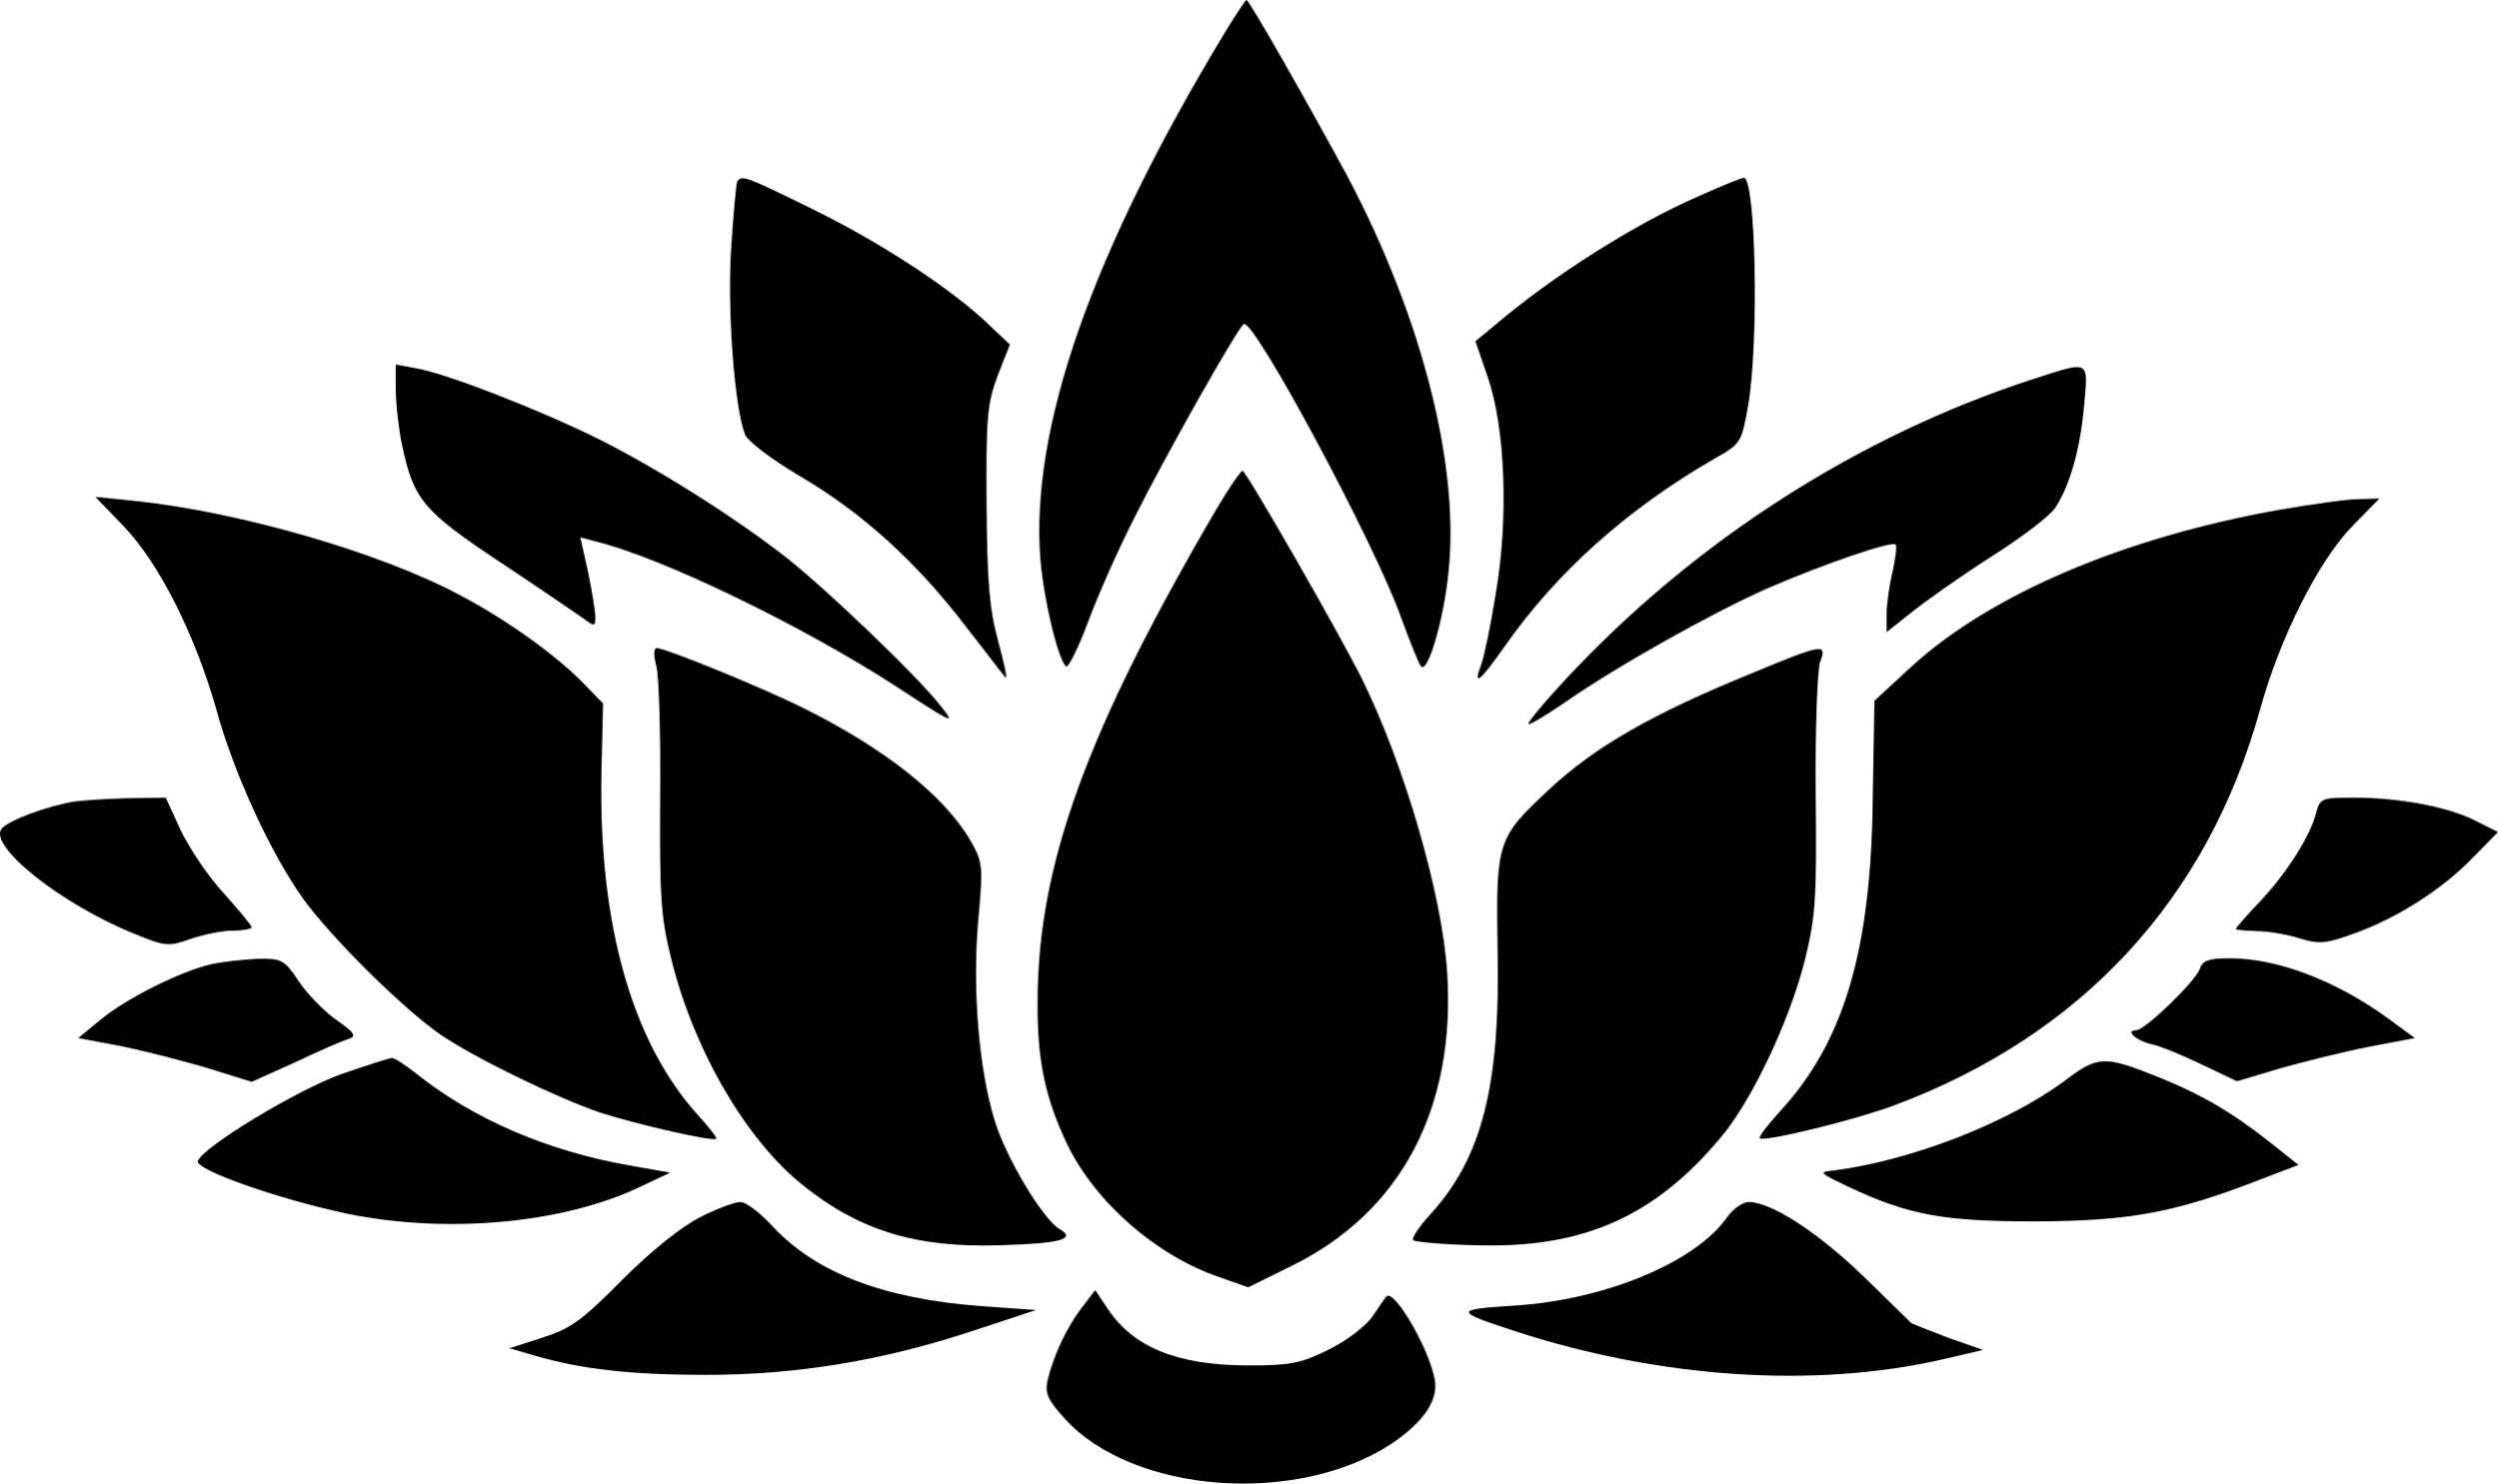
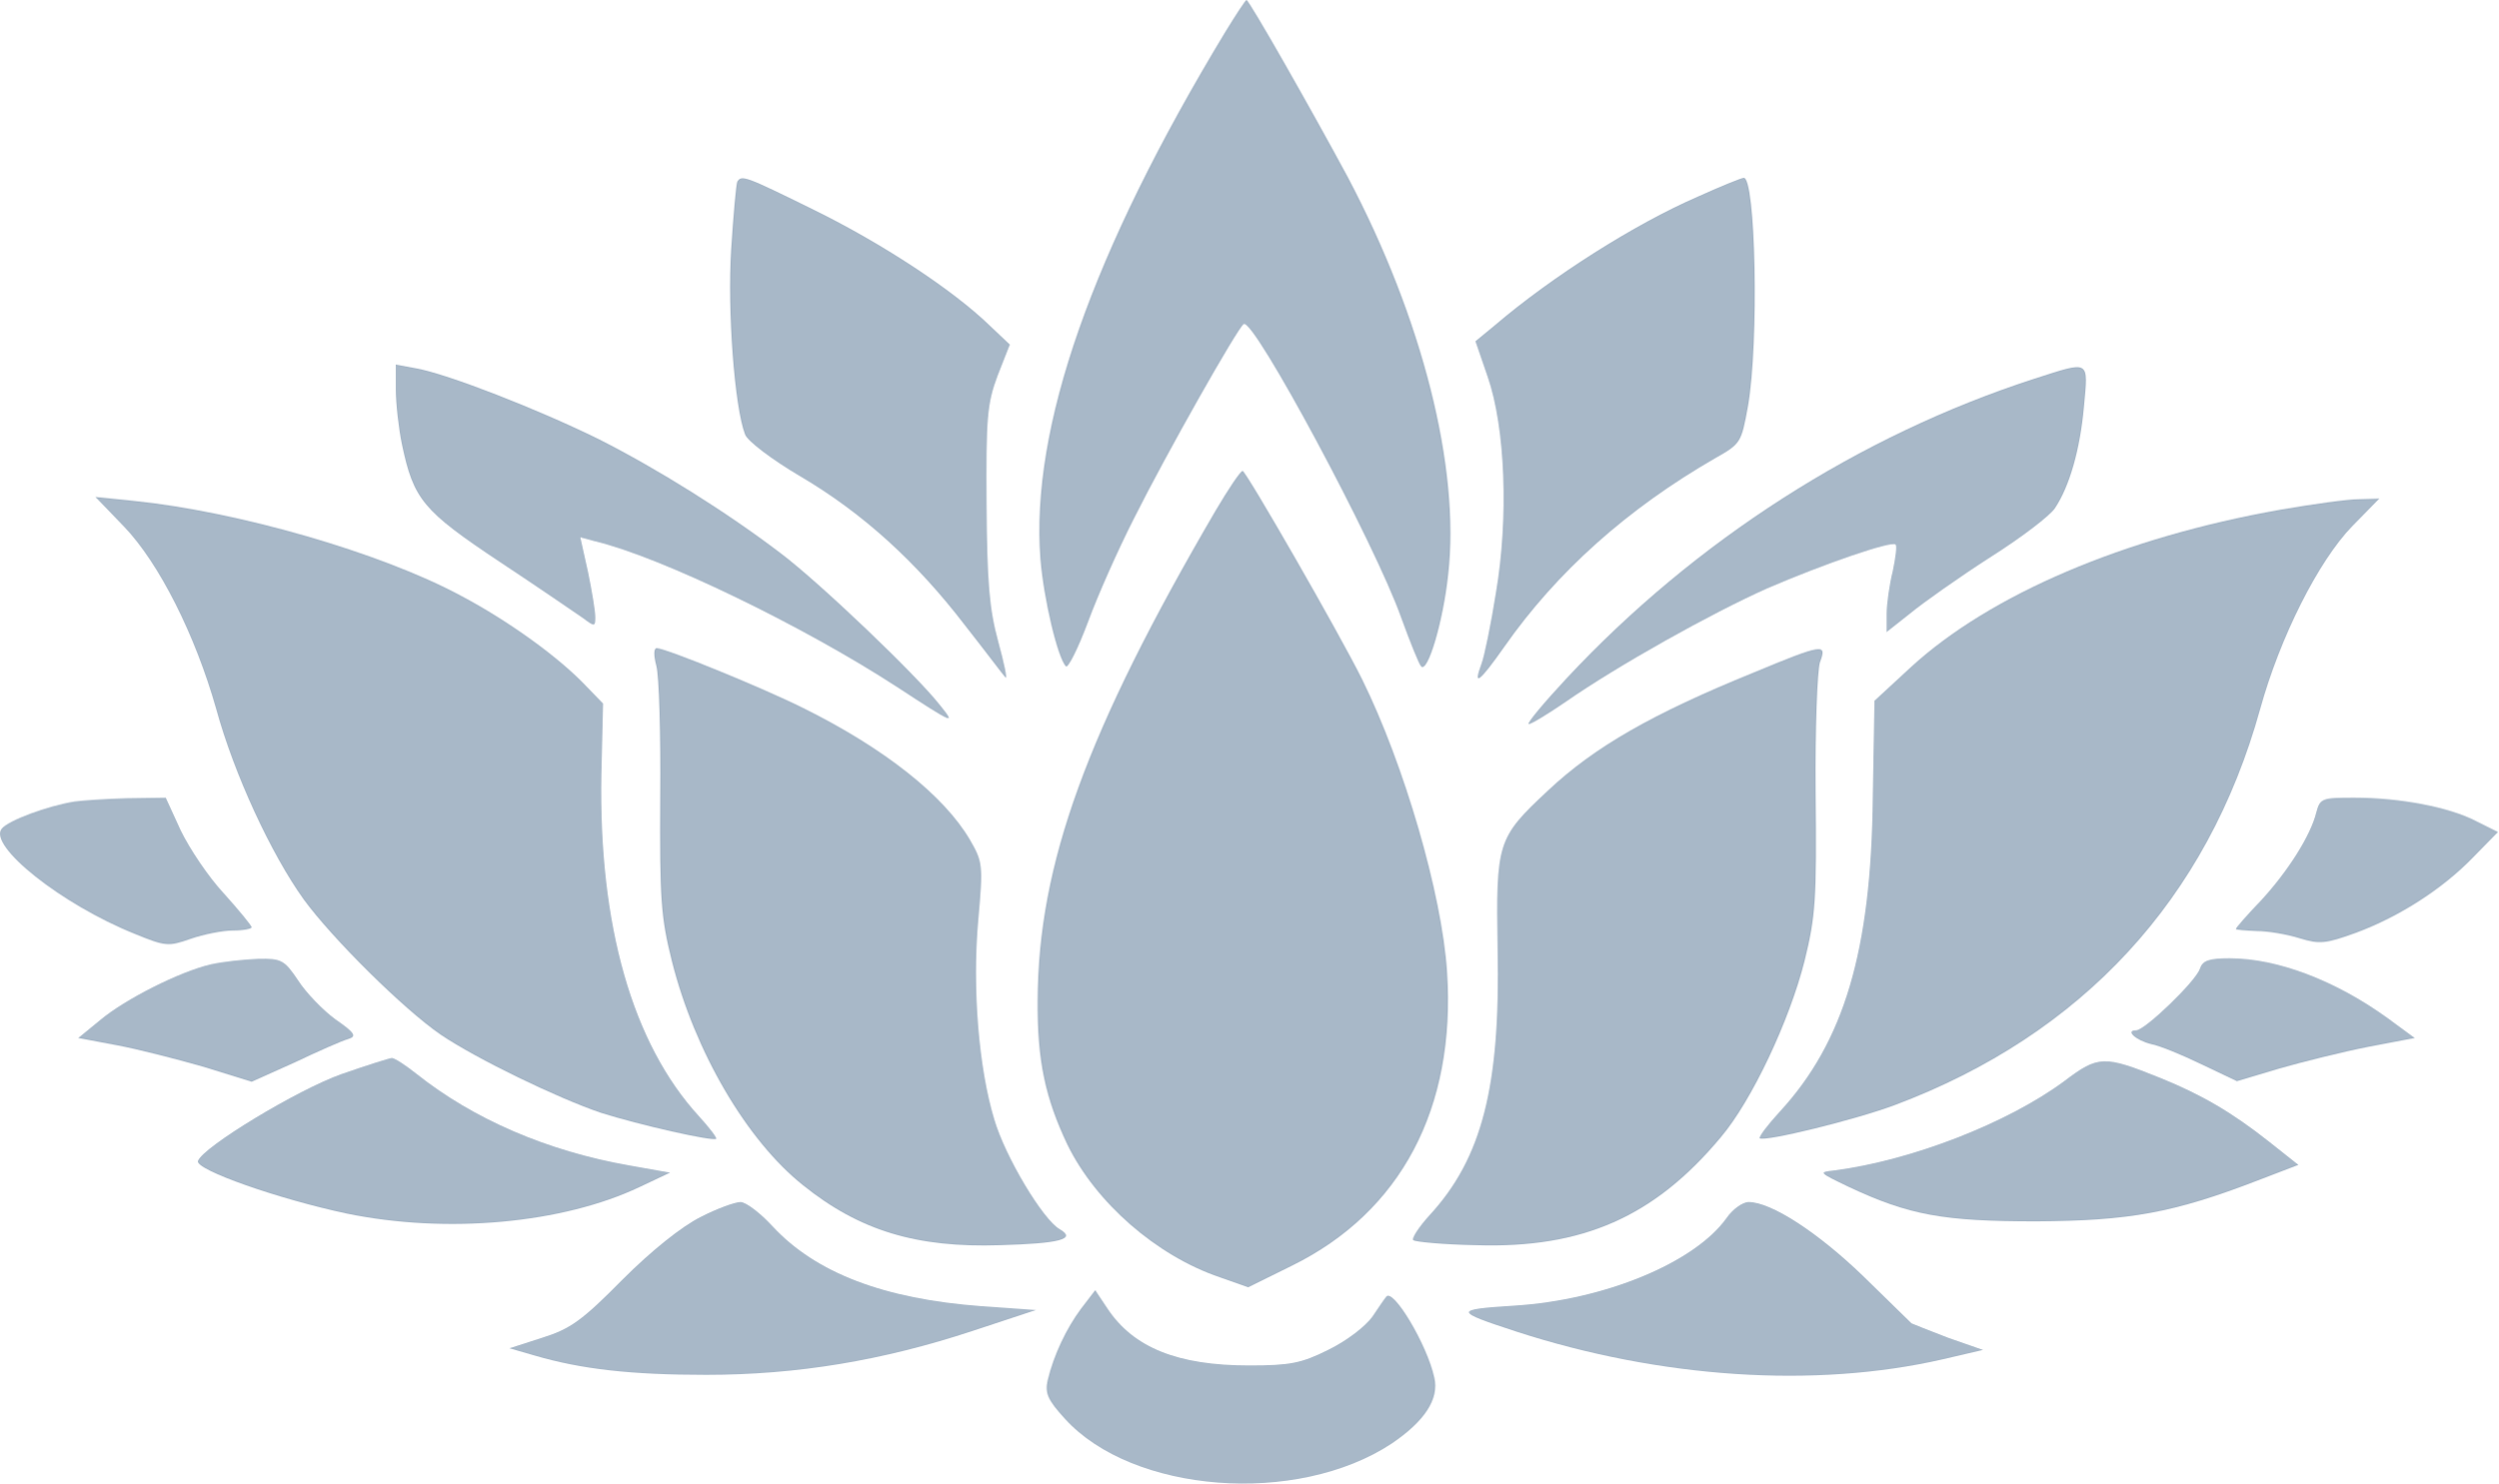
<svg xmlns="http://www.w3.org/2000/svg" version="1.0" width="450.705pt" height="267.824pt" viewBox="0 0 450.705 267.824" preserveAspectRatio="xMidYMid" id="svg71">
  <defs id="defs71" />
-   <g transform="matrix(0.1,0,0,-0.1,-509.5949,585)" fill="#000000" stroke="none" id="g71">
+   <g transform="matrix(0.1,0,0,-0.1,-509.5949,585)" fill="#a8b8c8" stroke="none" id="g71">
    <path d="m 2133,12692 c -92,-161 -177,-328 -209,-412 -15,-41 -29,-77 -31,-79 -1,-2 -29,16 -60,41 -32,24 -87,64 -122,87 -77,52 -289,156 -299,146 -11,-11 -7,-376 5,-423 8,-33 8,-42 0,-38 -121,52 -514,182 -523,173 -4,-3 -7,-35 -7,-70 -1,-46 5,-76 21,-109 21,-42 29,-48 108,-81 47,-20 106,-50 131,-67 42,-29 44,-29 37,-8 -3,13 -13,36 -21,51 -8,16 -13,30 -11,32 2,1 64,-22 138,-51 165,-65 385,-174 504,-249 49,-30 89,-54 90,-53 1,2 12,37 26,78 27,83 146,323 232,468 l 55,94 36,-59 c 90,-149 188,-338 231,-444 25,-64 46,-121 46,-127 0,-7 1,-12 3,-12 2,0 53,30 113,66 132,80 207,118 346,177 123,53 279,109 285,103 2,-2 -9,-31 -26,-65 -17,-33 -31,-63 -31,-66 0,-3 21,10 48,29 26,19 88,54 137,79 74,38 95,53 116,89 25,40 49,105 63,171 6,26 5,27 -21,21 -93,-22 -383,-108 -467,-138 l -98,-35 7,27 c 10,42 18,325 11,386 l -7,55 -52,-20 c -129,-51 -312,-163 -394,-242 -18,-17 -34,-29 -36,-26 -2,2 -16,38 -32,79 -35,94 -98,220 -186,375 -100,177 -84,172 -156,47 z" id="path1" />
    <path d="m 7257,12678 c -108,-191 -153,-279 -192,-378 -21,-52 -39,-97 -41,-99 -1,-2 -36,23 -76,54 -123,97 -388,239 -402,217 -2,-4 -8,-62 -11,-127 -7,-111 5,-276 22,-321 5,-14 3,-16 -13,-9 -126,53 -241,93 -496,171 -26,8 -23,-30 6,-91 30,-64 50,-81 106,-88 102,-14 598,-256 792,-388 33,-23 61,-39 62,-37 2,1 16,41 32,88 16,47 51,130 79,185 59,118 198,365 205,365 7,0 146,-247 205,-365 28,-55 63,-138 79,-185 16,-47 31,-87 32,-89 2,-2 32,14 66,37 248,159 739,362 878,362 32,0 68,48 94,124 24,71 22,88 -11,80 -146,-35 -459,-132 -547,-169 -17,-7 -18,-5 -12,19 16,63 24,229 17,328 -4,60 -10,110 -12,113 -3,2 -48,-15 -100,-39 -103,-46 -230,-125 -321,-199 -31,-26 -59,-43 -62,-39 -2,4 -20,50 -40,102 -49,125 -247,490 -266,490 -5,0 -37,-51 -73,-112 z" id="path2" />
    <path d="m 2149,11943 c -101,-171 -193,-358 -234,-475 l -41,-118 -31,44 c -41,58 -142,134 -263,196 -99,50 -279,124 -286,117 -2,-2 0,-18 5,-35 12,-39 2,-41 -30,-6 -129,139 -478,275 -796,310 l -61,6 53,-55 c 66,-68 131,-199 174,-350 52,-182 132,-320 260,-448 128,-127 290,-220 480,-275 79,-23 99,-32 128,-65 107,-119 295,-184 462,-161 62,9 65,8 138,-29 41,-22 85,-39 98,-39 13,0 58,18 100,39 75,39 76,39 143,30 169,-25 357,40 465,160 29,33 49,42 128,65 379,108 642,369 744,736 38,137 105,270 170,337 l 53,55 -61,-6 c -106,-12 -301,-54 -398,-87 -158,-53 -325,-145 -393,-218 -38,-39 -47,-39 -35,1 5,17 7,33 5,35 -8,8 -193,-69 -297,-124 -127,-66 -212,-130 -255,-195 -30,-45 -44,-51 -44,-21 0,25 -71,206 -117,298 -55,110 -192,353 -204,360 -4,3 -31,-34 -60,-82 z" id="path3" />
    <path d="m 7250,11888 c -108,-190 -161,-300 -209,-433 -22,-60 -40,-105 -40,-99 -2,24 -95,115 -168,164 -42,28 -117,70 -167,94 -96,46 -236,99 -243,93 -2,-2 1,-17 7,-32 6,-15 9,-29 8,-30 -2,-2 -37,25 -80,59 -170,137 -445,236 -753,272 l -60,7 56,-60 c 64,-70 116,-170 154,-298 59,-197 117,-314 218,-436 120,-144 333,-278 535,-335 82,-23 99,-32 141,-74 118,-117 287,-175 450,-152 62,9 65,8 138,-29 41,-22 85,-39 97,-39 13,0 59,18 103,40 79,39 80,39 144,29 160,-26 330,31 454,152 44,42 61,52 140,74 193,55 375,164 503,301 120,128 190,258 247,459 36,126 97,245 160,312 l 53,55 -62,-6 c -313,-35 -625,-153 -783,-299 -43,-40 -58,-33 -33,14 15,27 5,25 -101,-16 -209,-81 -392,-196 -455,-287 l -32,-47 -38,112 c -21,62 -63,162 -94,222 -71,141 -193,355 -202,355 -4,0 -44,-64 -88,-142 z" id="path4" />
    <path d="m 433,11300 c -23,-5 -58,-17 -78,-27 l -36,-19 43,-43 c 49,-48 106,-85 176,-111 45,-17 52,-17 114,-2 l 67,16 -45,49 c -24,27 -54,71 -66,98 l -23,49 -55,-1 c -30,-1 -74,-5 -97,-9 z" id="path5" />
    <path d="m 3816,11266 c -10,-25 -40,-70 -67,-100 l -49,-53 63,-14 c 34,-7 73,-12 87,-10 41,4 156,70 207,117 45,42 46,45 28,58 -36,23 -89,37 -171,43 l -80,6 z" id="path6" />
    <path d="m 5812,11054 c -60,-16 -103,-36 -121,-57 -16,-20 31,-59 118,-100 l 64,-30 -29,-21 c -45,-33 -94,-77 -94,-86 0,-4 41,-8 92,-9 51,-1 96,-5 100,-9 4,-4 -13,-31 -38,-60 -24,-30 -44,-57 -44,-62 0,-4 37,-15 83,-24 111,-22 271,-21 370,3 42,10 77,15 77,12 0,-19 -82,-83 -125,-98 l -50,-17 45,-13 c 78,-23 221,-36 320,-29 108,8 294,47 379,79 l 56,22 -83,7 c -140,11 -246,58 -315,138 -32,37 -32,37 -127,43 -202,12 -378,106 -511,272 -49,62 -67,66 -167,39 z" id="path7" />
    <path d="m 8686,10984 c -44,-47 -107,-105 -140,-128 -104,-74 -239,-116 -368,-116 -58,0 -61,-1 -107,-49 -78,-80 -170,-118 -316,-130 l -80,-7 100,-32 c 154,-50 252,-65 410,-66 103,0 161,4 220,18 71,17 77,20 55,28 -81,32 -98,43 -130,80 -25,31 -29,40 -15,34 99,-38 308,-48 437,-21 40,9 76,19 81,24 4,4 -15,33 -43,64 -60,65 -59,66 72,69 99,2 100,5 18,73 -25,21 -45,39 -45,41 0,2 27,17 60,33 33,17 75,43 94,59 l 34,28 -29,21 c -39,28 -118,54 -179,59 l -50,4 z" id="path8" />
    <path d="m 635,11046 c -55,-18 -114,-49 -154,-84 l -35,-29 55,-6 c 30,-3 91,-17 135,-31 l 82,-26 63,29 c 35,16 73,32 83,35 17,6 16,9 -14,31 -18,13 -44,40 -58,60 -23,32 -30,35 -71,34 -25,0 -64,-6 -86,-13 z" id="path9" />
    <path d="m 3631,11026 c -13,-20 -39,-48 -59,-61 l -35,-24 27,-11 c 15,-5 30,-10 33,-10 3,0 28,-11 55,-25 l 50,-25 79,25 c 44,14 105,28 135,31 l 55,7 -23,24 c -40,43 -159,95 -231,100 l -64,5 z" id="path10" />
    <path d="m 880,10891 c -71,-23 -164,-72 -214,-115 l -40,-33 60,-22 c 228,-86 460,-91 624,-14 l 55,26 -50,7 c -116,16 -258,75 -339,139 -21,17 -39,31 -40,30 0,0 -26,-8 -56,-18 z" id="path11" />
    <path d="m 3415,10858 c -80,-54 -205,-104 -297,-116 l -63,-9 56,-26 c 73,-33 189,-57 280,-57 88,0 249,32 337,67 l 66,27 -38,32 c -47,41 -179,110 -232,122 -37,8 -43,6 -109,-40 z" id="path12" />
    <path d="m 1375,10699 c -22,-11 -74,-54 -115,-95 -58,-57 -87,-78 -130,-92 l -54,-19 44,-11 c 202,-50 437,-36 670,41 l 95,31 -85,7 c -47,4 -106,12 -130,19 -66,17 -156,68 -190,107 -34,39 -51,41 -105,12 z" id="path13" />
    <path d="m 2941,10689 c -53,-67 -175,-116 -319,-128 l -87,-7 95,-31 c 232,-76 468,-91 668,-41 l 43,11 -56,23 c -41,16 -76,42 -125,92 -67,68 -137,113 -176,111 -10,0 -30,-14 -43,-30 z" id="path14" />
    <path d="m 1987,10582 c -19,-22 -37,-58 -47,-94 -7,-24 -4,-34 21,-62 44,-50 118,-79 220,-84 128,-6 230,29 281,98 17,24 17,28 3,70 -9,25 -24,55 -33,68 l -18,23 -40,-39 c -83,-84 -252,-84 -335,-1 -34,34 -39,36 -52,21 z" id="path15" />
    <path d="m 7112,10576 c -28,-36 -45,-91 -38,-122 8,-32 76,-80 139,-99 68,-20 192,-19 257,2 31,10 71,34 98,58 46,42 46,42 34,81 -14,45 -48,104 -60,104 -5,0 -14,-12 -20,-26 -8,-16 -33,-35 -68,-51 -48,-22 -66,-25 -128,-21 -80,5 -143,32 -173,74 l -20,27 z" id="path16" />
    <path d="m 2122,8968 c -126,-225 -140,-252 -186,-364 -68,-167 -97,-287 -103,-429 -6,-125 3,-195 33,-263 14,-30 18,-33 22,-17 10,46 87,226 129,305 86,159 175,310 182,310 9,0 148,-244 207,-360 20,-41 54,-120 75,-175 21,-57 40,-94 43,-85 32,86 38,119 43,205 9,168 -40,375 -138,584 -51,109 -220,411 -230,411 -4,0 -39,-55 -77,-122 z" id="path17" />
    <path d="m 7242,8948 c -103,-182 -157,-290 -191,-383 l -27,-75 -49,42 c -108,90 -368,238 -418,238 -23,0 -33,-200 -18,-338 7,-58 15,-110 17,-114 8,-12 -2,-10 -64,16 -137,57 -456,159 -466,148 -4,-3 -6,-35 -6,-72 0,-105 25,-142 125,-185 44,-19 102,-49 128,-65 47,-29 48,-29 41,-8 -3,13 -13,35 -21,51 -8,17 -10,27 -3,27 21,0 262,-100 384,-160 68,-33 172,-89 231,-125 59,-36 109,-64 110,-63 1,2 14,39 29,83 15,44 49,123 75,175 65,132 201,370 211,370 23,0 243,-419 285,-544 17,-47 33,-86 36,-86 4,0 46,24 93,54 115,73 256,144 396,202 98,40 246,94 257,94 2,0 -13,-32 -32,-70 l -36,-71 53,35 c 29,19 94,56 143,83 80,43 93,54 117,99 25,46 64,171 56,179 -6,5 -319,-84 -453,-130 -71,-24 -131,-42 -133,-41 -1,2 2,25 9,52 12,53 16,348 4,383 -3,11 -12,21 -18,21 -22,0 -214,-97 -279,-141 -34,-23 -91,-65 -126,-92 -35,-27 -64,-48 -66,-46 -1,2 -15,39 -30,81 -15,43 -48,117 -73,165 -62,123 -195,353 -203,353 -4,0 -43,-64 -88,-142 z" id="path18" />
    <path d="m 1275,8704 c -10,-85 0,-327 15,-376 9,-32 24,-44 111,-98 120,-74 211,-157 299,-274 35,-47 65,-84 67,-83 1,2 -4,27 -12,57 -41,154 -42,352 -3,478 l 20,67 -47,42 c -97,88 -329,226 -417,248 -26,7 -26,6 -33,-61 z" id="path19" />
    <path d="m 3033,8720 c -106,-50 -246,-141 -321,-207 l -42,-38 22,-65 c 19,-57 22,-85 21,-225 0,-126 -5,-177 -21,-240 -18,-70 -18,-77 -4,-59 9,12 47,60 84,107 37,47 91,105 120,130 59,49 198,143 228,152 25,8 39,59 49,183 8,92 5,241 -5,290 -2,12 -10,22 -17,22 -6,0 -58,-22 -114,-50 z" id="path20" />
    <path d="m 680,8387 c 0,-61 23,-157 48,-199 9,-16 49,-49 89,-74 40,-25 106,-69 148,-99 83,-60 83,-60 61,43 l -13,63 31,-6 c 106,-22 369,-150 538,-261 59,-39 102,-62 97,-52 -16,29 -189,200 -269,265 -180,145 -407,270 -613,338 -60,19 -110,35 -113,35 -2,0 -4,-24 -4,-53 z" id="path21" />
    <path d="m 3585,8392 c -199,-69 -390,-174 -563,-309 -89,-70 -274,-248 -292,-283 -7,-12 34,9 102,54 120,79 285,165 408,214 89,35 150,53 150,44 0,-4 -6,-40 -14,-79 -7,-40 -12,-73 -9,-73 2,0 44,28 92,63 49,34 115,78 148,99 69,42 96,87 113,190 15,93 13,118 -7,118 -10,0 -68,-17 -128,-38 z" id="path22" />
    <path d="m 7252,8188 c -115,-203 -154,-282 -196,-400 -21,-56 -41,-111 -45,-121 -5,-15 -12,-11 -38,27 -61,86 -236,195 -442,275 -58,23 -106,39 -108,37 -2,-2 1,-16 7,-31 6,-15 8,-30 6,-33 -3,-2 -29,17 -57,42 -157,141 -456,252 -782,290 l -49,6 49,-54 c 76,-83 131,-195 174,-356 93,-345 377,-619 749,-721 70,-19 85,-28 137,-79 114,-110 281,-166 438,-144 68,9 69,9 152,-33 l 84,-43 51,20 c 28,10 67,30 88,44 32,21 42,23 81,15 110,-21 242,-3 347,49 31,15 86,54 122,88 60,56 73,63 158,88 370,105 636,367 737,725 14,52 38,122 52,155 33,80 107,190 144,217 17,12 28,23 26,25 -2,3 -52,-2 -110,-11 -312,-43 -580,-149 -736,-290 -41,-38 -55,-30 -31,16 13,23 15,23 -52,0 -228,-78 -428,-201 -509,-314 l -27,-38 -28,83 c -15,46 -42,117 -60,159 -33,79 -216,415 -238,437 -10,10 -28,-15 -94,-130 z" id="path23" />
    <path d="m 2163,8042 c -140,-236 -199,-355 -253,-510 l -36,-102 -32,45 c -40,57 -141,131 -264,195 -97,50 -277,125 -284,117 -2,-2 0,-18 5,-35 12,-39 2,-41 -30,-6 -130,140 -474,273 -795,309 l -62,7 53,-55 c 65,-67 132,-200 170,-337 31,-112 86,-233 145,-321 55,-82 177,-203 258,-258 90,-60 232,-126 338,-156 83,-24 96,-31 150,-84 119,-115 305,-172 462,-142 39,8 51,5 118,-30 41,-22 87,-39 101,-39 14,0 59,18 101,39 71,37 81,39 122,31 65,-13 126,-12 205,5 99,21 183,66 265,141 38,35 78,64 88,64 31,0 183,55 262,95 268,135 442,343 529,632 60,199 100,280 178,360 28,29 45,53 37,53 -43,0 -234,-35 -333,-60 -204,-54 -378,-137 -485,-232 -30,-26 -56,-48 -59,-48 -8,0 4,43 16,58 15,20 -6,15 -106,-24 -212,-83 -391,-196 -454,-288 -19,-29 -35,-43 -37,-34 -3,7 -10,31 -16,53 -28,93 -103,261 -173,386 -115,206 -128,228 -137,234 -4,3 -26,-26 -47,-63 z" id="path24" />
    <path d="m 5823,7355 c -59,-16 -128,-49 -139,-66 -9,-15 37,-51 119,-92 l 67,-34 -46,-36 c -26,-20 -53,-46 -61,-57 -14,-20 -12,-20 60,-20 41,0 89,-3 106,-6 l 31,-6 -50,-55 c -28,-30 -50,-58 -50,-63 0,-11 119,-37 210,-45 81,-7 215,7 280,30 22,8 40,11 40,7 -2,-23 -65,-76 -114,-96 l -57,-24 30,-10 c 106,-37 431,-41 599,-7 l 84,16 57,-54 c 96,-92 199,-131 346,-131 147,0 278,51 369,143 l 47,48 92,-19 c 179,-37 461,-35 602,4 l 40,11 -55,18 c -39,13 -66,31 -92,61 -20,23 -36,44 -34,45 2,2 22,-4 45,-12 80,-28 212,-39 314,-26 104,14 177,30 177,40 0,4 -22,32 -50,63 l -49,56 31,6 c 17,3 65,6 107,6 l 76,1 -62,57 -61,58 72,37 c 40,21 83,48 96,62 l 22,24 -33,21 c -41,24 -114,47 -178,55 l -46,6 -50,-61 c -139,-172 -329,-269 -526,-270 -68,0 -78,-3 -99,-25 -41,-44 -128,-96 -209,-125 -81,-30 -236,-56 -273,-47 -14,4 -31,-2 -50,-18 -78,-66 -306,-71 -433,-10 -37,17 -73,25 -135,28 -56,3 -111,13 -160,31 -81,28 -199,102 -224,142 -15,22 -23,24 -95,24 -95,0 -211,28 -292,71 -77,42 -182,130 -239,202 -50,64 -63,67 -157,42 z" id="path25" />
    <path d="m 2148,5782 c -113,-193 -196,-354 -238,-459 -121,-306 -141,-572 -57,-756 l 23,-52 34,100 c 48,140 277,585 301,585 7,0 74,-114 161,-275 54,-99 120,-251 153,-354 l 18,-55 19,38 c 102,198 64,531 -98,876 -50,105 -244,450 -253,450 -3,0 -32,-44 -63,-98 z" id="path26" />
    <path d="m 7307,5793 c -242,-400 -352,-716 -334,-952 6,-73 31,-178 46,-194 4,-4 22,32 40,80 18,49 55,132 83,187 58,116 187,344 198,351 18,11 237,-397 284,-530 16,-44 32,-84 36,-88 12,-13 40,81 49,166 22,193 -47,463 -181,717 -63,117 -178,320 -183,320 -2,0 -19,-26 -38,-57 z" id="path27" />
    <path d="m 3137,5551 c -112,-50 -210,-108 -322,-191 -133,-100 -131,-97 -106,-164 50,-135 49,-346 -3,-541 -13,-49 -23,-92 -21,-94 8,-7 27,14 97,107 124,165 180,214 410,358 30,19 38,32 48,76 26,121 24,489 -3,487 -7,0 -51,-17 -100,-38 z" id="path28" />
    <path d="m 1185,5483 c -9,-118 -1,-330 15,-401 11,-51 14,-53 83,-93 164,-95 255,-177 377,-342 35,-48 70,-87 77,-87 16,0 16,1 -6,86 -49,183 -51,386 -6,517 l 25,72 -57,53 c -103,95 -294,211 -450,271 l -51,20 z" id="path29" />
    <path d="m 6426,5522 c -2,-4 -7,-59 -11,-122 -7,-111 6,-285 25,-334 4,-12 49,-46 100,-76 112,-66 209,-154 297,-269 37,-47 69,-90 73,-94 4,-4 -2,25 -13,65 -16,59 -20,106 -21,248 -1,156 1,181 20,232 l 22,56 -37,35 c -66,64 -194,148 -316,208 -124,61 -131,64 -139,51 z" id="path30" />
    <path d="m 8159,5495 c -113,-49 -263,-144 -367,-233 l -34,-28 22,-64 c 32,-92 38,-255 15,-390 -9,-57 -21,-115 -26,-128 -16,-43 -4,-34 41,30 95,136 223,250 381,341 46,26 47,28 59,94 20,114 14,415 -8,412 -4,0 -41,-15 -83,-34 z" id="path31" />
    <path d="m 5810,5147 c 0,-25 5,-70 11,-99 21,-100 38,-120 176,-212 71,-47 138,-93 151,-102 21,-16 22,-15 22,2 0,11 -6,47 -13,81 l -14,63 26,-7 c 118,-28 376,-153 545,-263 104,-68 107,-69 78,-33 -43,55 -217,221 -287,274 -97,74 -223,153 -330,207 -110,54 -269,116 -327,127 l -38,7 z" id="path32" />
    <path d="m 8765,5166 c -314,-102 -610,-291 -843,-541 -40,-43 -71,-80 -68,-82 2,-2 32,16 67,40 95,66 263,160 364,205 102,44 224,86 231,79 3,-2 0,-24 -5,-48 -6,-24 -11,-59 -11,-77 v -33 l 43,34 c 23,19 88,65 144,101 57,36 109,76 117,89 26,39 45,105 52,182 8,87 12,84 -91,51 z" id="path33" />
    <path d="m 553,5164 c -17,-45 28,-257 65,-299 9,-11 71,-56 137,-99 66,-43 142,-97 169,-120 l 49,-41 -7,68 c -4,37 -9,81 -13,97 l -6,30 89,-31 c 155,-54 411,-190 555,-295 39,-29 48,-32 58,-20 23,28 -174,230 -361,371 -204,154 -422,263 -677,339 -46,13 -53,14 -58,0 z" id="path34" />
    <path d="m 3695,5129 c -294,-97 -584,-278 -815,-509 -110,-110 -147,-157 -132,-172 8,-8 45,11 135,70 68,45 171,106 230,136 102,52 303,136 327,136 7,0 9,-10 6,-27 -12,-53 -22,-163 -16,-163 3,0 19,14 36,31 16,17 92,73 169,124 152,101 173,125 193,220 26,120 25,196 -2,195 -6,-1 -65,-19 -131,-41 z" id="path35" />
    <path d="m 7289,4928 c -233,-399 -320,-639 -321,-884 -1,-109 14,-177 54,-261 51,-104 160,-200 275,-239 l 51,-18 79,39 c 197,97 296,285 280,530 -9,141 -78,376 -153,528 -41,83 -210,377 -216,377 -4,0 -26,-33 -49,-72 z" id="path36" />
    <path d="m 5320,4899 c 63,-66 128,-195 166,-329 32,-117 99,-262 158,-344 51,-70 180,-198 247,-244 65,-44 212,-115 289,-141 69,-22 202,-52 208,-47 2,2 -12,20 -31,41 -120,131 -181,345 -176,617 l 3,128 -30,31 c -49,52 -140,118 -227,164 -145,78 -403,152 -590,171 l -69,7 z" id="path37" />
    <path d="m 9210,4930 c -282,-50 -523,-153 -666,-284 l -66,-61 -3,-175 c -3,-277 -52,-441 -168,-567 -22,-24 -38,-45 -36,-48 8,-7 172,33 244,60 338,127 564,372 659,715 36,130 105,267 166,330 l 49,50 -37,-1 c -20,0 -84,-9 -142,-19 z" id="path38" />
    <path d="m 2122,4713 c -155,-273 -205,-386 -253,-573 -94,-360 -7,-620 250,-748 46,-23 90,-42 99,-42 35,0 165,74 222,127 95,88 140,178 160,320 24,178 -37,440 -161,687 -59,117 -212,386 -221,386 -4,0 -47,-71 -96,-157 z" id="path39" />
    <path d="m 30,4793 c 104,-69 191,-213 250,-418 92,-319 309,-573 611,-714 88,-41 244,-91 286,-91 22,0 19,5 -30,53 -65,63 -117,166 -143,282 -20,88 -26,311 -11,444 l 8,73 -53,53 c -142,137 -366,241 -631,294 -102,21 -254,41 -292,40 -18,0 -18,-1 5,-16 z" id="path40" />
    <path d="m 4245,4794 c -292,-39 -564,-144 -729,-280 -96,-79 -98,-85 -85,-201 7,-55 9,-153 6,-227 -9,-216 -60,-360 -162,-463 -48,-47 -51,-53 -30,-53 42,0 199,51 292,95 311,147 520,400 617,745 49,177 135,317 236,383 l 25,16 -35,-1 c -19,0 -80,-6 -135,-14 z" id="path41" />
    <path d="m 6280,4648 c 5,-18 8,-125 7,-238 -1,-183 1,-215 21,-295 41,-163 135,-324 237,-405 102,-82 205,-113 355,-108 108,3 139,11 108,29 -30,17 -98,130 -118,198 -28,92 -40,236 -29,360 9,100 8,105 -15,145 -47,80 -154,165 -301,238 -72,36 -248,108 -264,108 -6,0 -6,-13 -1,-32 z" id="path42" />
    <path d="m 8260,4636 c -182,-74 -287,-134 -371,-213 -92,-86 -94,-93 -91,-288 5,-246 -28,-376 -123,-479 -19,-21 -33,-42 -29,-45 3,-3 55,-8 114,-9 191,-6 321,51 441,195 56,66 124,211 151,318 20,81 22,111 20,303 -1,116 3,223 8,237 13,34 5,33 -120,-19 z" id="path43" />
    <path d="m 1097,4607 c -3,-8 -1,-20 4,-28 5,-8 9,-120 9,-250 0,-164 5,-263 15,-322 42,-242 165,-435 332,-525 108,-57 256,-77 386,-51 l 57,12 -49,48 c -53,52 -92,124 -116,216 -21,76 -29,248 -18,342 9,71 8,77 -19,132 -55,109 -255,269 -488,388 -54,28 -100,51 -103,51 -3,0 -7,-6 -10,-13 z" id="path44" />
    <path d="m 3200,4564 c -157,-83 -296,-179 -381,-264 -115,-113 -113,-109 -114,-340 0,-133 -5,-211 -14,-245 -25,-90 -68,-173 -115,-220 -25,-25 -46,-47 -46,-49 0,-10 109,-26 178,-26 248,0 445,152 546,421 45,121 58,222 60,488 1,136 4,255 7,265 2,10 0,20 -6,22 -5,2 -57,-21 -115,-52 z" id="path45" />
    <path d="m 5230,4403 c -49,-8 -119,-34 -131,-49 -25,-31 108,-137 240,-190 56,-23 61,-23 101,-9 23,8 58,15 76,15 19,0 34,3 34,6 0,3 -23,31 -50,61 -28,30 -62,81 -78,114 l -27,59 -70,-1 c -38,-1 -81,-4 -95,-6 z" id="path46" />
    <path d="m 9275,4383 c -10,-41 -51,-106 -100,-159 -25,-26 -45,-49 -45,-51 0,-2 17,-3 38,-4 20,0 55,-6 77,-13 36,-11 47,-10 102,10 78,29 156,79 212,137 l 44,45 -40,20 c -48,25 -137,42 -219,42 -59,0 -62,-1 -69,-27 z" id="path47" />
    <path d="m 5476,4109 c -56,-13 -155,-63 -200,-101 l -39,-32 69,-13 c 38,-7 108,-25 157,-39 l 87,-27 78,35 c 42,20 85,39 96,42 16,5 13,11 -23,36 -22,16 -53,48 -67,70 -25,37 -30,40 -73,39 -25,-1 -63,-5 -85,-10 z" id="path48" />
    <path d="m 9065,4101 c -7,-22 -99,-111 -115,-111 -20,0 -1,-18 27,-25 16,-3 57,-20 92,-37 l 63,-30 77,23 c 42,12 114,30 160,39 l 84,16 -49,36 c -94,68 -199,108 -285,108 -38,0 -49,-4 -54,-19 z" id="path49" />
    <path d="m 5712,3911 c -79,-28 -251,-132 -259,-157 -5,-16 146,-69 269,-95 180,-37 389,-18 528,48 l 55,26 -73,13 c -149,26 -282,84 -384,165 -20,16 -40,29 -45,29 -4,0 -45,-13 -91,-29 z" id="path50" />
    <path d="m 8820,3898 c -103,-76 -276,-143 -415,-161 -29,-3 -27,-4 27,-30 109,-51 170,-62 338,-62 168,1 247,15 400,74 l 73,28 -53,42 c -67,53 -122,85 -196,115 -102,41 -112,41 -174,-6 z" id="path51" />
    <path d="m 6360,3653 c -34,-17 -88,-60 -141,-113 -73,-74 -94,-89 -145,-105 l -59,-19 45,-13 c 85,-25 175,-35 310,-35 165,0 319,26 480,79 l 115,38 -98,7 c -176,13 -299,60 -377,144 -22,24 -48,44 -58,44 -10,0 -43,-12 -72,-27 z" id="path52" />
    <path d="m 8211,3651 c -58,-81 -221,-148 -383,-158 -110,-7 -109,-10 4,-47 259,-84 538,-103 769,-50 l 73,17 -63,22 c -34,13 -64,25 -66,26 -2,2 -42,41 -88,86 -81,78 -165,133 -206,133 -11,0 -29,-13 -40,-29 z" id="path53" />
    <path d="m 7046,3487 c -26,-35 -49,-83 -60,-129 -5,-23 0,-35 31,-69 122,-135 419,-158 590,-45 59,40 86,80 77,119 -13,60 -75,163 -87,146 -2,-2 -13,-18 -25,-36 -13,-18 -47,-44 -80,-60 -48,-24 -69,-28 -142,-28 -129,0 -209,32 -256,103 l -22,33 z" id="path54" />
    <path d="m 7332,2698 c -33,-41 -234,-421 -271,-513 -24,-61 -45,-111 -46,-113 -2,-2 -44,28 -94,67 -106,81 -221,149 -332,196 -72,31 -80,33 -87,17 -12,-28 -7,-383 5,-432 7,-24 11,-46 9,-47 -2,-2 -36,10 -76,27 -69,28 -405,140 -461,154 -22,5 -28,2 -33,-17 -17,-63 6,-178 42,-210 9,-8 54,-31 99,-50 46,-19 103,-49 128,-66 25,-17 48,-31 50,-31 3,0 -6,25 -20,56 l -24,55 22,-7 c 139,-42 518,-222 671,-318 49,-31 90,-55 91,-54 1,2 15,41 31,88 16,47 56,139 89,205 70,141 207,385 216,385 8,0 171,-287 225,-397 25,-50 61,-134 79,-185 18,-51 38,-92 43,-91 5,1 52,28 103,59 172,105 614,304 675,304 10,0 5,-19 -21,-70 -19,-38 -33,-70 -30,-70 3,0 26,15 52,34 27,19 90,55 141,81 79,39 98,53 123,93 30,47 69,157 69,193 0,16 -5,18 -27,13 -90,-22 -413,-118 -498,-148 -55,-20 -101,-36 -101,-36 -1,0 2,17 7,38 15,59 22,259 15,364 l -8,96 -37,-12 c -114,-41 -288,-143 -414,-243 l -67,-54 -10,26 c -6,15 -10,29 -10,32 0,20 -93,217 -161,338 -126,229 -145,257 -157,243 z" id="path55" />
    <path d="m 2145,2218 c -212,-369 -305,-629 -305,-854 0,-88 13,-164 37,-222 l 15,-36 37,100 c 21,54 55,133 75,174 59,118 198,360 207,360 22,0 236,-407 283,-539 30,-84 35,-92 45,-74 40,76 53,271 26,409 -25,133 -101,345 -164,459 -114,206 -184,325 -190,325 -4,0 -34,-46 -66,-102 z" id="path56" />
    <path d="m 1286,1939 c -13,-125 -3,-329 20,-401 3,-10 33,-34 67,-54 150,-88 265,-191 358,-323 23,-33 44,-59 46,-57 2,2 -3,31 -12,65 -38,149 -39,366 0,471 9,25 17,50 18,56 7,40 -353,272 -464,299 -25,6 -26,5 -33,-56 z" id="path57" />
    <path d="m 3050,1954 c -101,-48 -258,-150 -327,-211 l -42,-38 22,-60 c 20,-54 22,-78 21,-230 -1,-139 -5,-184 -21,-245 -12,-41 -20,-76 -19,-78 2,-1 19,22 39,51 98,142 213,250 358,334 l 77,45 11,61 c 19,115 23,178 16,298 -6,100 -10,119 -24,119 -9,0 -59,-21 -111,-46 z" id="path58" />
    <path d="m 7302,1783 c -184,-318 -246,-455 -298,-658 -23,-90 -28,-132 -28,-230 -1,-187 41,-294 154,-398 63,-59 173,-119 215,-119 42,-1 152,60 214,117 107,100 155,225 154,400 -2,233 -80,456 -283,813 -44,78 -83,142 -85,142 -2,0 -22,-30 -43,-67 z" id="path59" />
    <path d="m 5324,1746 c 66,-67 132,-199 175,-349 88,-304 282,-532 565,-663 80,-37 214,-78 291,-90 l 50,-7 -48,53 c -57,64 -110,168 -138,275 -17,63 -22,119 -26,270 l -5,190 -41,43 c -113,118 -332,226 -572,282 -64,15 -273,50 -298,50 -3,0 18,-24 47,-54 z" id="path60" />
    <path d="m 9305,1789 c -322,-42 -643,-175 -790,-329 l -30,-31 -1,-162 c -2,-181 -19,-289 -64,-404 -28,-72 -106,-193 -138,-213 -35,-22 92,1 198,36 360,120 596,363 695,714 39,140 112,284 176,348 29,28 46,51 38,51 -8,-1 -45,-6 -84,-10 z" id="path61" />
    <path d="m 690,1623 c 0,-60 25,-166 48,-205 9,-16 49,-49 89,-74 40,-25 107,-70 149,-100 l 76,-55 -7,57 c -4,32 -11,68 -16,81 -11,30 0,30 93,-3 116,-41 343,-156 462,-234 60,-39 110,-69 113,-66 2,2 -49,58 -114,123 -176,177 -348,300 -564,402 -96,46 -237,99 -301,115 -28,6 -28,6 -28,-41 z" id="path62" />
    <path d="m 3605,1625 c -185,-64 -394,-177 -560,-304 -68,-52 -267,-242 -297,-284 -15,-21 4,-12 89,44 130,85 353,198 466,235 45,15 88,29 95,32 9,3 10,-2 3,-20 -5,-13 -12,-50 -16,-82 -7,-55 -7,-57 11,-46 11,6 80,53 154,103 131,90 136,95 158,149 12,32 25,91 29,133 7,91 12,89 -132,40 z" id="path63" />
    <path d="m 6281,1508 c 10,-17 13,-87 14,-258 1,-226 2,-238 29,-325 71,-232 204,-392 382,-457 47,-17 83,-21 174,-22 63,-1 123,2 134,7 16,6 14,12 -24,53 -99,107 -148,323 -122,539 8,69 7,86 -8,120 -45,101 -208,216 -435,308 -60,25 -121,48 -133,52 -22,6 -23,6 -11,-17 z" id="path64" />
    <path d="m 8280,1486 c -242,-99 -391,-196 -452,-294 -21,-34 -22,-48 -23,-237 -1,-180 -3,-207 -24,-270 -26,-80 -59,-140 -103,-191 -17,-19 -28,-37 -26,-40 3,-2 41,-7 85,-11 266,-20 477,124 583,398 51,132 60,198 60,429 0,115 4,220 10,234 5,14 6,26 2,26 -4,-1 -54,-20 -112,-44 z" id="path65" />
    <path d="M 2128,1327 C 1980,1068 1904,884 1866,698 1846,600 1845,432 1865,357 1906,201 2018,77 2172,18 l 52,-19 83,41 c 229,113 320,332 268,636 -21,119 -84,304 -146,427 -56,113 -198,365 -208,372 -4,2 -46,-65 -93,-148 z" id="path66" />
    <path d="m 193,1381 c 82,-88 131,-185 182,-362 83,-294 270,-514 551,-649 85,-41 227,-87 304,-97 l 45,-6 -41,46 c -119,135 -184,371 -172,628 l 6,108 -62,59 c -104,100 -228,169 -415,231 -88,29 -297,73 -399,84 l -43,5 z" id="path67" />
    <path d="m 4170,1414 c -328,-42 -623,-165 -773,-322 l -39,-40 -2,-173 c -3,-185 -15,-263 -60,-381 -29,-79 -66,-140 -115,-192 l -36,-38 55,6 c 78,10 252,70 340,117 193,104 344,257 437,444 29,57 41,90 94,260 32,102 97,223 151,279 26,27 47,50 45,51 -1,1 -45,-4 -97,-11 z" id="path68" />
    <path d="m 1156,1143 c 5,-10 9,-115 10,-233 1,-283 16,-360 106,-532 78,-152 205,-255 361,-294 61,-16 248,-16 264,-1 3,4 -11,25 -32,48 -20,23 -50,70 -66,104 -48,102 -61,187 -57,380 l 3,171 -35,49 c -20,27 -67,73 -105,102 -76,58 -265,155 -384,197 -64,23 -72,24 -65,9 z" id="path69" />
    <path d="m 3132,1106 c -242,-98 -387,-200 -445,-313 -14,-26 -15,-45 -8,-115 24,-231 -22,-436 -120,-542 -23,-26 -39,-49 -36,-53 4,-3 51,-8 104,-11 176,-8 294,37 413,157 60,60 86,96 123,171 77,156 91,234 92,500 1,124 5,233 9,243 4,9 7,17 5,17 -2,0 -64,-24 -137,-54 z" id="path70" />
    <path d="m 5525,953 c -97,-14 -225,-62 -254,-97 -10,-12 -6,-20 31,-46 59,-43 116,-75 161,-91 20,-7 37,-15 37,-19 0,-3 -15,-15 -33,-27 -17,-12 -51,-42 -75,-66 l -43,-44 127,-7 c 70,-3 130,-8 132,-11 3,-2 -25,-37 -62,-77 -36,-39 -63,-75 -58,-79 4,-4 43,-15 87,-26 62,-14 119,-18 250,-18 162,1 226,9 311,42 23,9 9,-16 -39,-66 -27,-28 -56,-46 -105,-62 l -67,-23 44,-13 c 187,-55 495,-56 768,-4 l 93,18 39,-47 c 54,-64 138,-118 241,-154 79,-28 95,-30 215,-30 113,1 141,4 210,27 106,35 196,90 256,155 l 48,53 103,-20 c 250,-47 515,-52 707,-12 51,11 95,22 97,24 3,2 -24,14 -58,27 -47,17 -75,35 -111,73 -26,27 -45,52 -43,54 3,3 26,-2 53,-11 153,-49 451,-45 601,9 16,6 -3,35 -73,112 l -45,51 107,7 c 178,10 166,3 108,59 -27,26 -62,55 -77,64 -30,18 -36,32 -14,32 22,0 148,67 189,101 l 38,31 -22,24 c -27,29 -110,61 -207,80 -41,8 -77,14 -82,14 -4,0 -19,-17 -33,-38 C 9040,865 8935,761 8849,697 8717,598 8580,551 8404,544 l -111,-4 -44,-41 C 8120,379 7887,296 7697,301 c -56,2 -71,-1 -90,-18 -60,-55 -163,-79 -310,-70 -103,6 -215,33 -252,61 -12,9 -42,15 -72,16 -205,1 -401,74 -530,198 l -55,53 -102,3 c -165,4 -325,58 -445,148 -76,57 -197,174 -233,226 -16,23 -34,41 -41,41 -7,-1 -25,-4 -42,-6 z" id="path71" />
  </g>
</svg>
